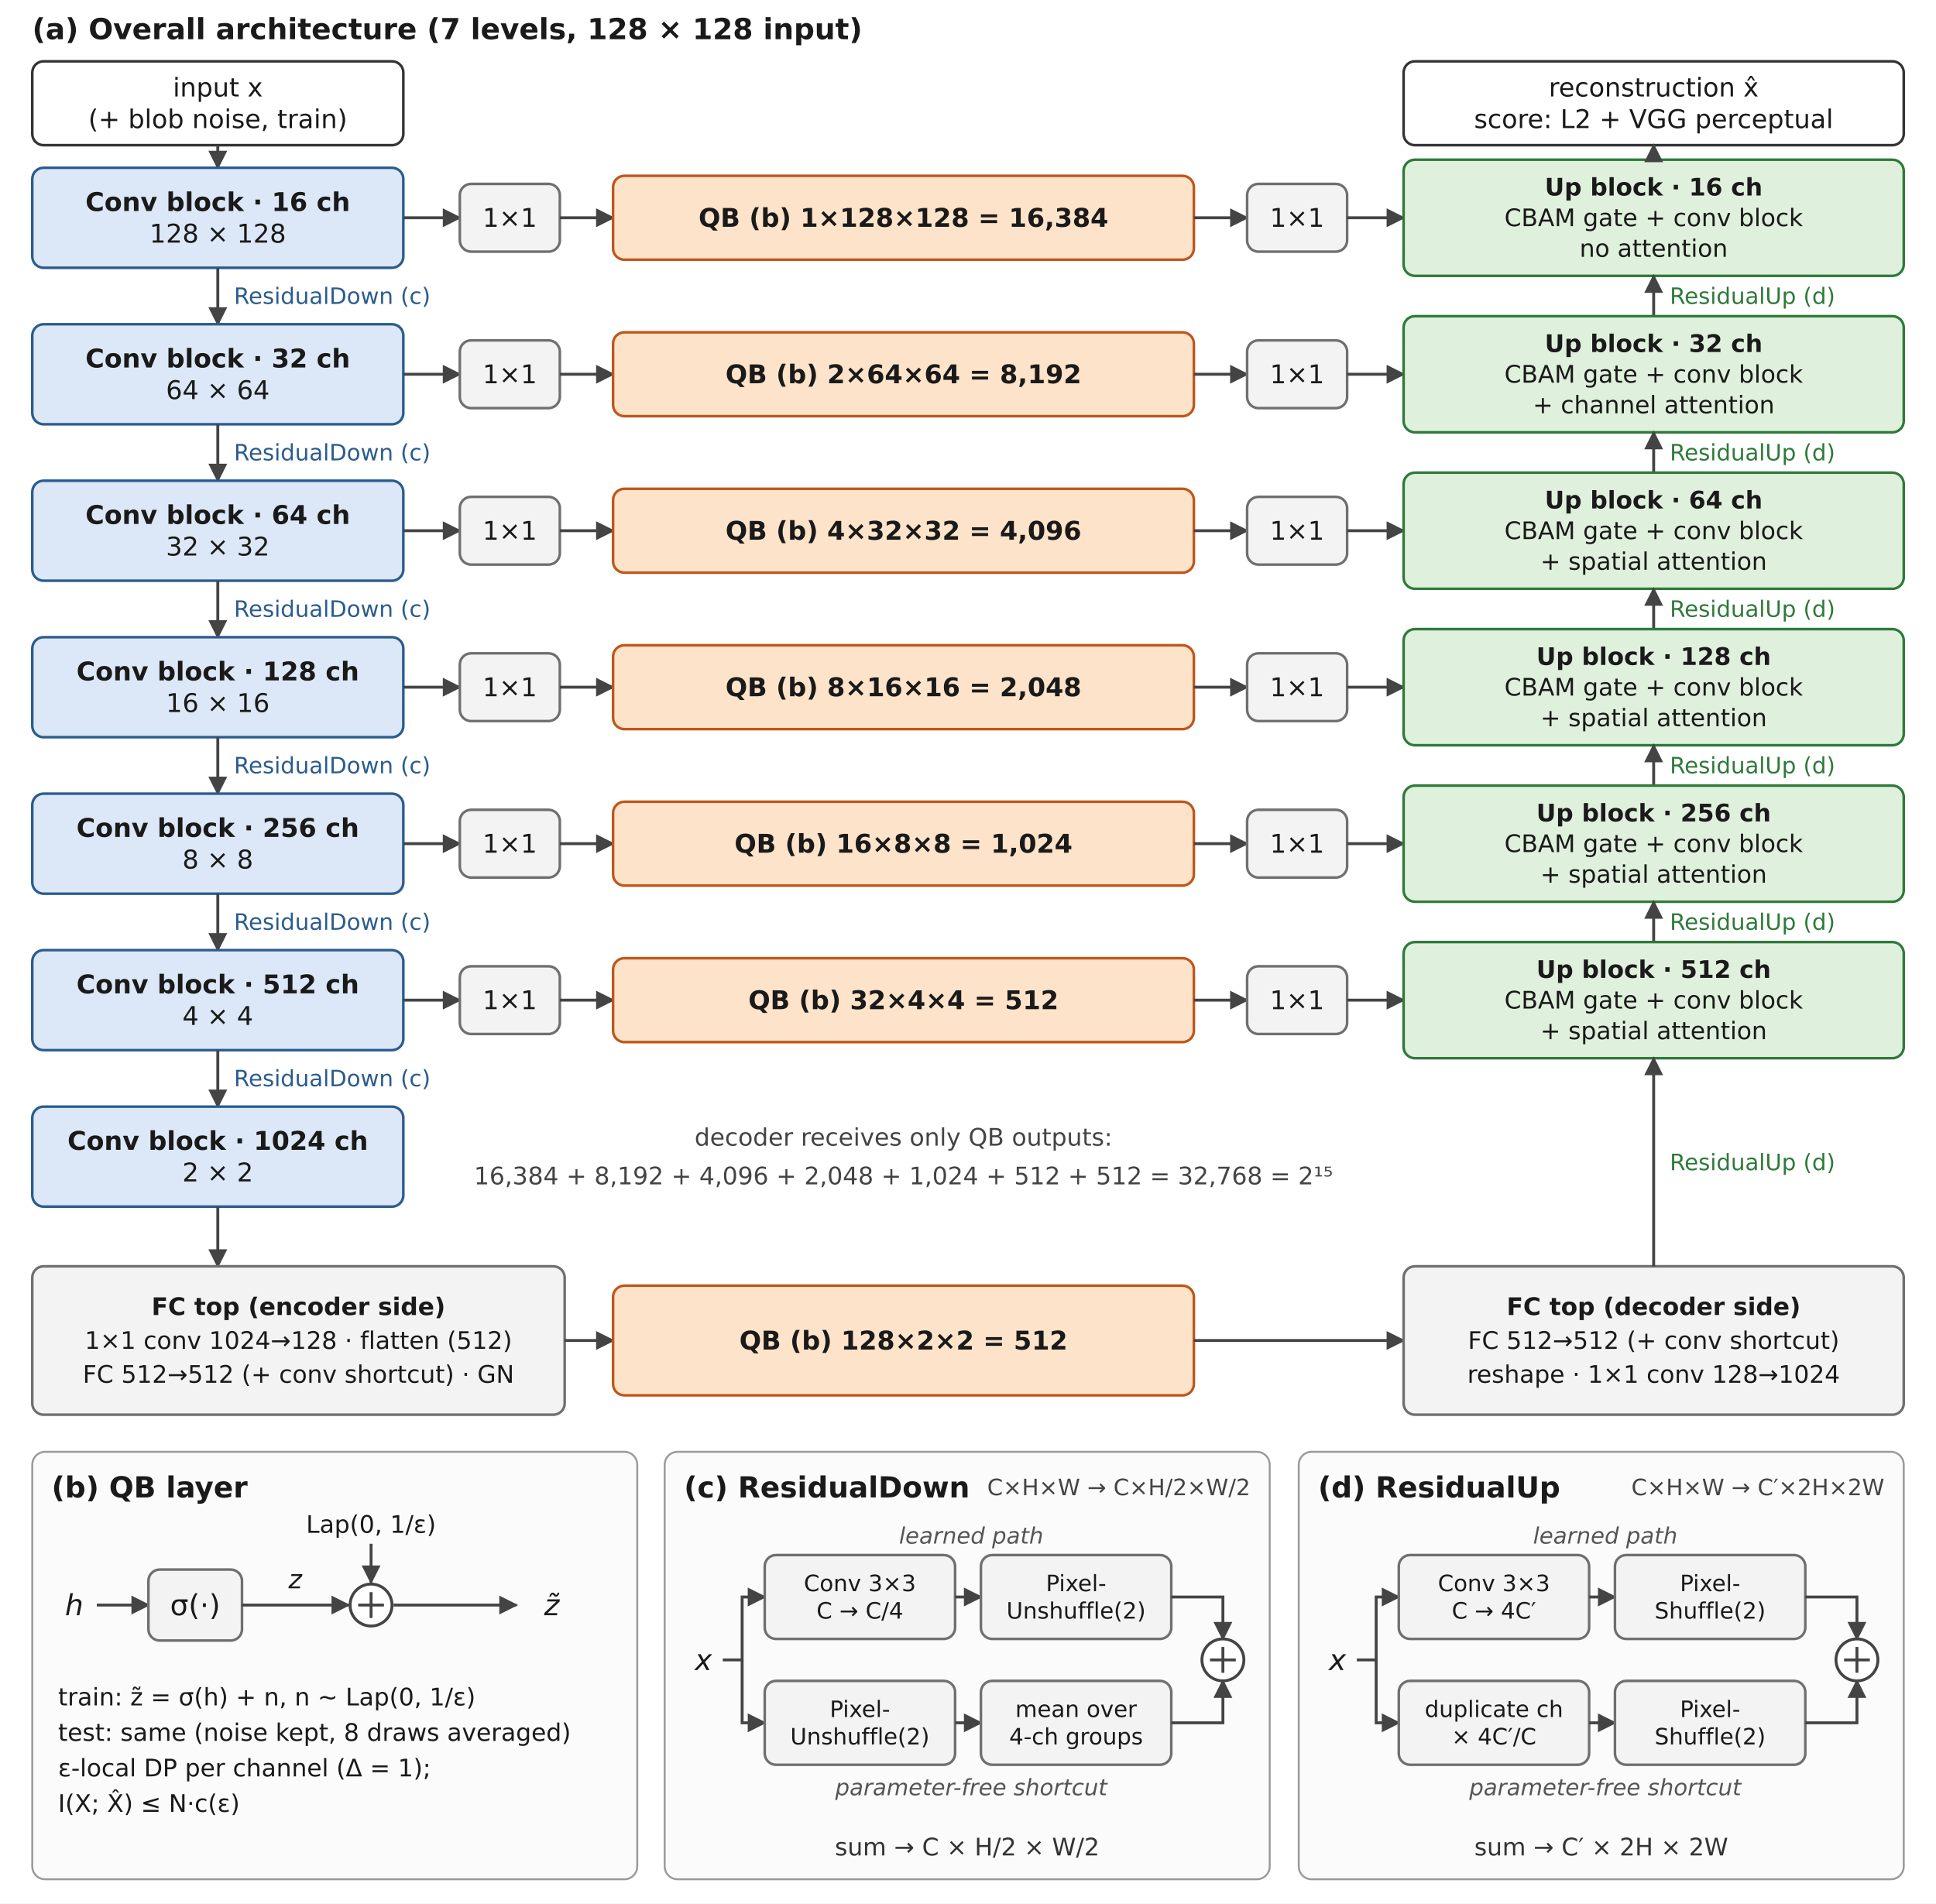
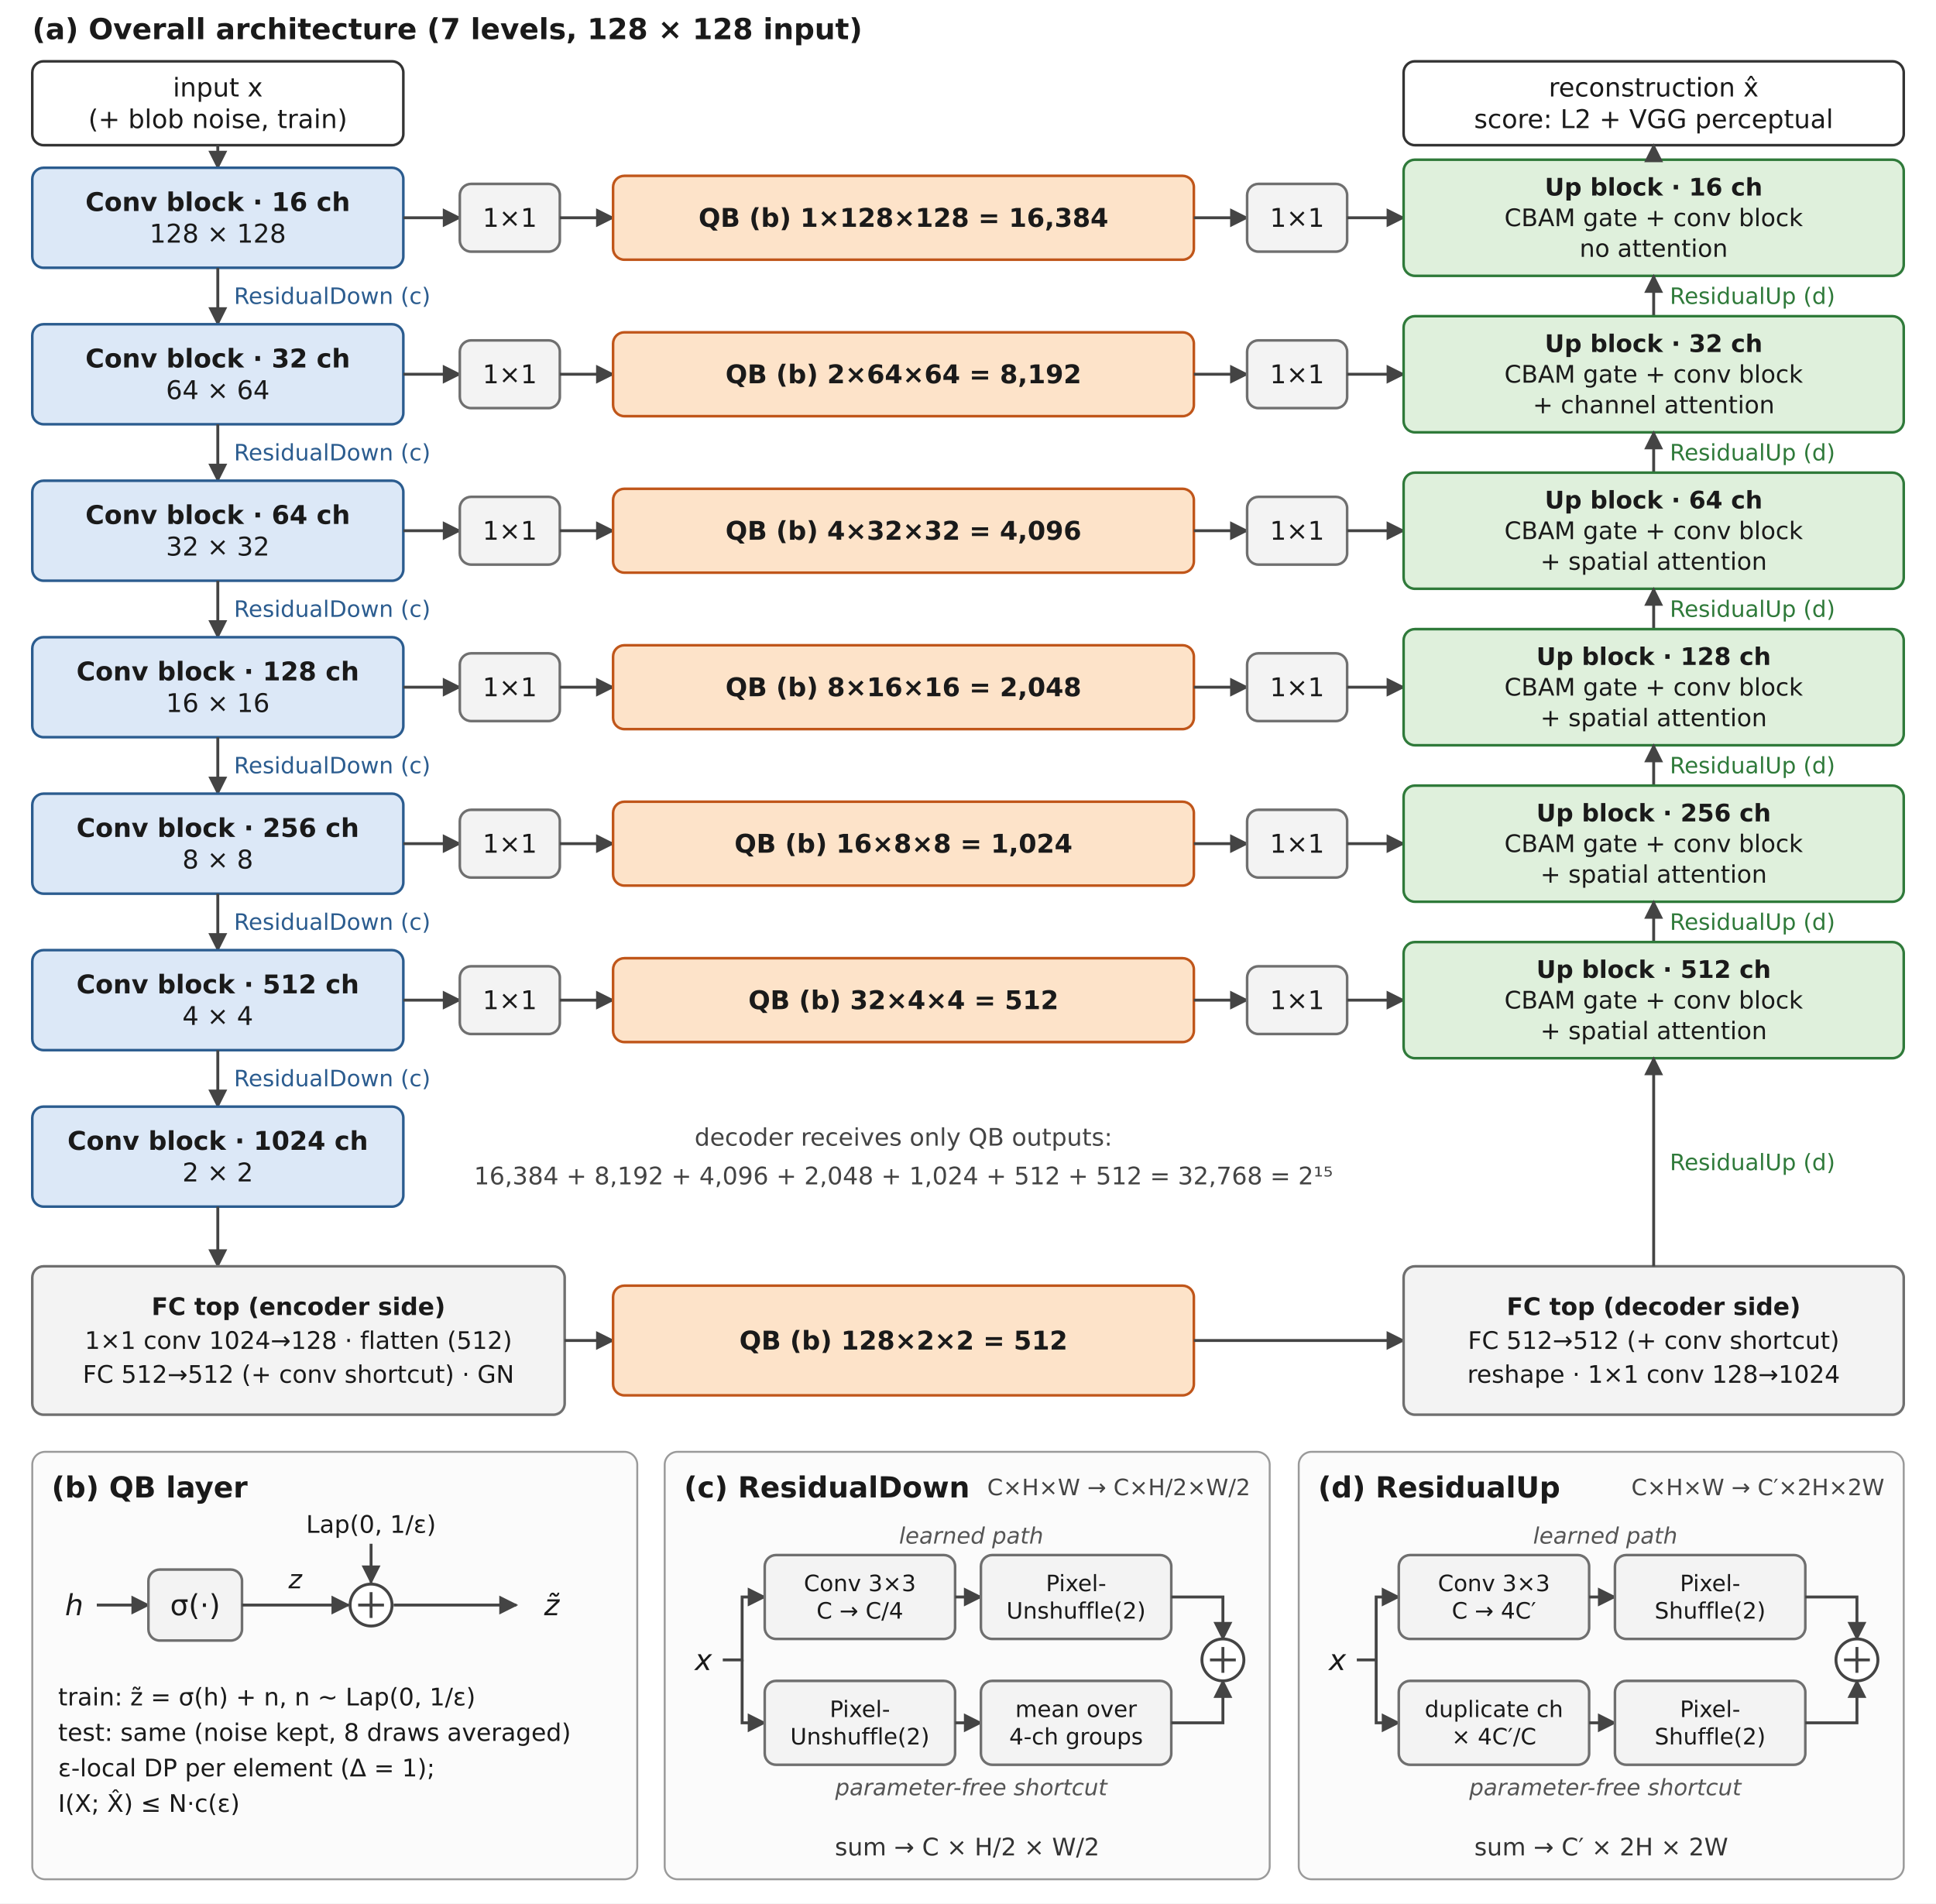
<svg xmlns="http://www.w3.org/2000/svg" width="1200" height="1180" viewBox="0 0 1200 1180" font-family="DejaVu Sans, Helvetica, Arial, sans-serif">
  <defs>
    <marker id="arr" viewBox="0 0 10 10" refX="9" refY="5" markerWidth="6.5" markerHeight="6.5" orient="auto-start-reverse">
      <path d="M0,0 L10,5 L0,10 z" fill="#444" />
    </marker>
  </defs>
  <rect width="1200" height="1180" fill="white" />
  <text x="20" y="24.3" font-size="18" font-weight="bold" text-anchor="start" fill="#1a1a1a">(a) Overall architecture  (7 levels, 128 × 128 input)</text>
  <rect x="20" y="38" width="230" height="52" rx="7" fill="#ffffff" stroke="#333333" stroke-width="1.6" />
  <text x="135.0" y="59.8" font-size="16" font-weight="normal" text-anchor="middle" fill="#1a1a1a">input x</text>
  <text x="135.0" y="79.4" font-size="16" font-weight="normal" text-anchor="middle" fill="#1a1a1a">(+ blob noise, train)</text>
  <polyline points="135.0,90 135.0,104.0" fill="none" stroke="#444" stroke-width="1.8" marker-end="url(#arr)" />
  <rect x="870" y="38" width="310" height="52" rx="7" fill="#ffffff" stroke="#333333" stroke-width="1.6" />
  <text x="1025.0" y="59.8" font-size="16" font-weight="normal" text-anchor="middle" fill="#1a1a1a">reconstruction x̂</text>
  <text x="1025.0" y="79.4" font-size="16" font-weight="normal" text-anchor="middle" fill="#1a1a1a">score: L2 + VGG perceptual</text>
  <rect x="20" y="104.0" width="230" height="62" rx="7" fill="#dce8f7" stroke="#2b5c8f" stroke-width="1.6" />
  <text x="135.0" y="130.8" font-size="16" font-weight="bold" text-anchor="middle" fill="#1a1a1a">Conv block · 16 ch</text>
  <text x="135.0" y="150.4" font-size="16" font-weight="normal" text-anchor="middle" fill="#1a1a1a">128 × 128</text>
  <polyline points="135.0,166.0 135.0,201.0" fill="none" stroke="#444" stroke-width="1.8" marker-end="url(#arr)" />
  <text x="145.0" y="188.4" font-size="14" font-weight="normal" text-anchor="start" fill="#2b5c8f">ResidualDown (c)</text>
  <rect x="20" y="201.0" width="230" height="62" rx="7" fill="#dce8f7" stroke="#2b5c8f" stroke-width="1.6" />
  <text x="135.0" y="227.8" font-size="16" font-weight="bold" text-anchor="middle" fill="#1a1a1a">Conv block · 32 ch</text>
  <text x="135.0" y="247.4" font-size="16" font-weight="normal" text-anchor="middle" fill="#1a1a1a">64 × 64</text>
  <polyline points="135.0,263.0 135.0,298.0" fill="none" stroke="#444" stroke-width="1.8" marker-end="url(#arr)" />
  <text x="145.0" y="285.4" font-size="14" font-weight="normal" text-anchor="start" fill="#2b5c8f">ResidualDown (c)</text>
  <rect x="20" y="298.0" width="230" height="62" rx="7" fill="#dce8f7" stroke="#2b5c8f" stroke-width="1.6" />
  <text x="135.0" y="324.8" font-size="16" font-weight="bold" text-anchor="middle" fill="#1a1a1a">Conv block · 64 ch</text>
  <text x="135.0" y="344.4" font-size="16" font-weight="normal" text-anchor="middle" fill="#1a1a1a">32 × 32</text>
  <polyline points="135.0,360.0 135.0,395.0" fill="none" stroke="#444" stroke-width="1.8" marker-end="url(#arr)" />
  <text x="145.0" y="382.4" font-size="14" font-weight="normal" text-anchor="start" fill="#2b5c8f">ResidualDown (c)</text>
  <rect x="20" y="395.0" width="230" height="62" rx="7" fill="#dce8f7" stroke="#2b5c8f" stroke-width="1.6" />
  <text x="135.0" y="421.8" font-size="16" font-weight="bold" text-anchor="middle" fill="#1a1a1a">Conv block · 128 ch</text>
  <text x="135.0" y="441.4" font-size="16" font-weight="normal" text-anchor="middle" fill="#1a1a1a">16 × 16</text>
  <polyline points="135.0,457.0 135.0,492.0" fill="none" stroke="#444" stroke-width="1.8" marker-end="url(#arr)" />
  <text x="145.0" y="479.4" font-size="14" font-weight="normal" text-anchor="start" fill="#2b5c8f">ResidualDown (c)</text>
  <rect x="20" y="492.0" width="230" height="62" rx="7" fill="#dce8f7" stroke="#2b5c8f" stroke-width="1.6" />
  <text x="135.0" y="518.8" font-size="16" font-weight="bold" text-anchor="middle" fill="#1a1a1a">Conv block · 256 ch</text>
  <text x="135.0" y="538.4" font-size="16" font-weight="normal" text-anchor="middle" fill="#1a1a1a">8 × 8</text>
  <polyline points="135.0,554.0 135.0,589.0" fill="none" stroke="#444" stroke-width="1.8" marker-end="url(#arr)" />
  <text x="145.0" y="576.4" font-size="14" font-weight="normal" text-anchor="start" fill="#2b5c8f">ResidualDown (c)</text>
  <rect x="20" y="589.0" width="230" height="62" rx="7" fill="#dce8f7" stroke="#2b5c8f" stroke-width="1.6" />
  <text x="135.0" y="615.8" font-size="16" font-weight="bold" text-anchor="middle" fill="#1a1a1a">Conv block · 512 ch</text>
  <text x="135.0" y="635.4" font-size="16" font-weight="normal" text-anchor="middle" fill="#1a1a1a">4 × 4</text>
  <polyline points="135.0,651.0 135.0,686.0" fill="none" stroke="#444" stroke-width="1.8" marker-end="url(#arr)" />
  <text x="145.0" y="673.4" font-size="14" font-weight="normal" text-anchor="start" fill="#2b5c8f">ResidualDown (c)</text>
  <rect x="20" y="686.0" width="230" height="62" rx="7" fill="#dce8f7" stroke="#2b5c8f" stroke-width="1.6" />
  <text x="135.0" y="712.8" font-size="16" font-weight="bold" text-anchor="middle" fill="#1a1a1a">Conv block · 1024 ch</text>
  <text x="135.0" y="732.4" font-size="16" font-weight="normal" text-anchor="middle" fill="#1a1a1a">2 × 2</text>
  <polyline points="250,135 285,135" fill="none" stroke="#444" stroke-width="1.8" marker-end="url(#arr)" />
  <rect x="285" y="114" width="62" height="42" rx="7" fill="#f3f3f3" stroke="#6f6f6f" stroke-width="1.6" />
  <text x="316.0" y="140.6" font-size="16" font-weight="normal" text-anchor="middle" fill="#1a1a1a">1×1</text>
  <polyline points="347,135 380,135" fill="none" stroke="#444" stroke-width="1.8" marker-end="url(#arr)" />
  <rect x="380" y="109" width="360" height="52" rx="7" fill="#fde3c9" stroke="#c0561a" stroke-width="1.6" />
  <text x="560.0" y="140.6" font-size="16" font-weight="bold" text-anchor="middle" fill="#1a1a1a">QB (b)  1×128×128 = 16,384</text>
  <polyline points="740,135 773,135" fill="none" stroke="#444" stroke-width="1.8" marker-end="url(#arr)" />
  <rect x="773" y="114" width="62" height="42" rx="7" fill="#f3f3f3" stroke="#6f6f6f" stroke-width="1.6" />
  <text x="804.0" y="140.6" font-size="16" font-weight="normal" text-anchor="middle" fill="#1a1a1a">1×1</text>
  <polyline points="835,135 870,135" fill="none" stroke="#444" stroke-width="1.8" marker-end="url(#arr)" />
  <rect x="870" y="99" width="310" height="72" rx="7" fill="#dff0dc" stroke="#2f7a3a" stroke-width="1.6" />
  <text x="1025.0" y="121.2" font-size="15" font-weight="bold" text-anchor="middle" fill="#1a1a1a">Up block · 16 ch</text>
  <text x="1025.0" y="140.2" font-size="15" font-weight="normal" text-anchor="middle" fill="#1a1a1a">CBAM gate + conv block</text>
  <text x="1025.0" y="159.2" font-size="15" font-weight="normal" text-anchor="middle" fill="#1a1a1a">no attention</text>
  <polyline points="1025.0,196 1025.0,171" fill="none" stroke="#444" stroke-width="1.8" marker-end="url(#arr)" />
  <text x="1035.0" y="188.4" font-size="14" font-weight="normal" text-anchor="start" fill="#2f7a3a">ResidualUp (d)</text>
  <polyline points="250,232 285,232" fill="none" stroke="#444" stroke-width="1.8" marker-end="url(#arr)" />
  <rect x="285" y="211" width="62" height="42" rx="7" fill="#f3f3f3" stroke="#6f6f6f" stroke-width="1.6" />
  <text x="316.0" y="237.6" font-size="16" font-weight="normal" text-anchor="middle" fill="#1a1a1a">1×1</text>
  <polyline points="347,232 380,232" fill="none" stroke="#444" stroke-width="1.8" marker-end="url(#arr)" />
  <rect x="380" y="206" width="360" height="52" rx="7" fill="#fde3c9" stroke="#c0561a" stroke-width="1.6" />
  <text x="560.0" y="237.6" font-size="16" font-weight="bold" text-anchor="middle" fill="#1a1a1a">QB (b)  2×64×64 = 8,192</text>
  <polyline points="740,232 773,232" fill="none" stroke="#444" stroke-width="1.8" marker-end="url(#arr)" />
  <rect x="773" y="211" width="62" height="42" rx="7" fill="#f3f3f3" stroke="#6f6f6f" stroke-width="1.6" />
  <text x="804.0" y="237.6" font-size="16" font-weight="normal" text-anchor="middle" fill="#1a1a1a">1×1</text>
  <polyline points="835,232 870,232" fill="none" stroke="#444" stroke-width="1.8" marker-end="url(#arr)" />
  <rect x="870" y="196" width="310" height="72" rx="7" fill="#dff0dc" stroke="#2f7a3a" stroke-width="1.6" />
  <text x="1025.0" y="218.2" font-size="15" font-weight="bold" text-anchor="middle" fill="#1a1a1a">Up block · 32 ch</text>
  <text x="1025.0" y="237.2" font-size="15" font-weight="normal" text-anchor="middle" fill="#1a1a1a">CBAM gate + conv block</text>
  <text x="1025.0" y="256.2" font-size="15" font-weight="normal" text-anchor="middle" fill="#1a1a1a">+ channel attention</text>
  <polyline points="1025.0,293 1025.0,268" fill="none" stroke="#444" stroke-width="1.8" marker-end="url(#arr)" />
  <text x="1035.0" y="285.4" font-size="14" font-weight="normal" text-anchor="start" fill="#2f7a3a">ResidualUp (d)</text>
  <polyline points="250,329 285,329" fill="none" stroke="#444" stroke-width="1.8" marker-end="url(#arr)" />
  <rect x="285" y="308" width="62" height="42" rx="7" fill="#f3f3f3" stroke="#6f6f6f" stroke-width="1.6" />
  <text x="316.0" y="334.6" font-size="16" font-weight="normal" text-anchor="middle" fill="#1a1a1a">1×1</text>
  <polyline points="347,329 380,329" fill="none" stroke="#444" stroke-width="1.8" marker-end="url(#arr)" />
  <rect x="380" y="303" width="360" height="52" rx="7" fill="#fde3c9" stroke="#c0561a" stroke-width="1.6" />
  <text x="560.0" y="334.6" font-size="16" font-weight="bold" text-anchor="middle" fill="#1a1a1a">QB (b)  4×32×32 = 4,096</text>
  <polyline points="740,329 773,329" fill="none" stroke="#444" stroke-width="1.8" marker-end="url(#arr)" />
  <rect x="773" y="308" width="62" height="42" rx="7" fill="#f3f3f3" stroke="#6f6f6f" stroke-width="1.6" />
  <text x="804.0" y="334.6" font-size="16" font-weight="normal" text-anchor="middle" fill="#1a1a1a">1×1</text>
  <polyline points="835,329 870,329" fill="none" stroke="#444" stroke-width="1.8" marker-end="url(#arr)" />
  <rect x="870" y="293" width="310" height="72" rx="7" fill="#dff0dc" stroke="#2f7a3a" stroke-width="1.6" />
  <text x="1025.0" y="315.2" font-size="15" font-weight="bold" text-anchor="middle" fill="#1a1a1a">Up block · 64 ch</text>
  <text x="1025.0" y="334.2" font-size="15" font-weight="normal" text-anchor="middle" fill="#1a1a1a">CBAM gate + conv block</text>
  <text x="1025.0" y="353.2" font-size="15" font-weight="normal" text-anchor="middle" fill="#1a1a1a">+ spatial attention</text>
  <polyline points="1025.0,390 1025.0,365" fill="none" stroke="#444" stroke-width="1.8" marker-end="url(#arr)" />
  <text x="1035.0" y="382.4" font-size="14" font-weight="normal" text-anchor="start" fill="#2f7a3a">ResidualUp (d)</text>
  <polyline points="250,426 285,426" fill="none" stroke="#444" stroke-width="1.8" marker-end="url(#arr)" />
  <rect x="285" y="405" width="62" height="42" rx="7" fill="#f3f3f3" stroke="#6f6f6f" stroke-width="1.6" />
  <text x="316.0" y="431.6" font-size="16" font-weight="normal" text-anchor="middle" fill="#1a1a1a">1×1</text>
  <polyline points="347,426 380,426" fill="none" stroke="#444" stroke-width="1.8" marker-end="url(#arr)" />
  <rect x="380" y="400" width="360" height="52" rx="7" fill="#fde3c9" stroke="#c0561a" stroke-width="1.6" />
  <text x="560.0" y="431.6" font-size="16" font-weight="bold" text-anchor="middle" fill="#1a1a1a">QB (b)  8×16×16 = 2,048</text>
  <polyline points="740,426 773,426" fill="none" stroke="#444" stroke-width="1.8" marker-end="url(#arr)" />
  <rect x="773" y="405" width="62" height="42" rx="7" fill="#f3f3f3" stroke="#6f6f6f" stroke-width="1.6" />
  <text x="804.0" y="431.6" font-size="16" font-weight="normal" text-anchor="middle" fill="#1a1a1a">1×1</text>
  <polyline points="835,426 870,426" fill="none" stroke="#444" stroke-width="1.8" marker-end="url(#arr)" />
  <rect x="870" y="390" width="310" height="72" rx="7" fill="#dff0dc" stroke="#2f7a3a" stroke-width="1.6" />
  <text x="1025.0" y="412.2" font-size="15" font-weight="bold" text-anchor="middle" fill="#1a1a1a">Up block · 128 ch</text>
  <text x="1025.0" y="431.2" font-size="15" font-weight="normal" text-anchor="middle" fill="#1a1a1a">CBAM gate + conv block</text>
  <text x="1025.0" y="450.2" font-size="15" font-weight="normal" text-anchor="middle" fill="#1a1a1a">+ spatial attention</text>
  <polyline points="1025.0,487 1025.0,462" fill="none" stroke="#444" stroke-width="1.8" marker-end="url(#arr)" />
  <text x="1035.0" y="479.4" font-size="14" font-weight="normal" text-anchor="start" fill="#2f7a3a">ResidualUp (d)</text>
  <polyline points="250,523 285,523" fill="none" stroke="#444" stroke-width="1.8" marker-end="url(#arr)" />
  <rect x="285" y="502" width="62" height="42" rx="7" fill="#f3f3f3" stroke="#6f6f6f" stroke-width="1.6" />
  <text x="316.0" y="528.6" font-size="16" font-weight="normal" text-anchor="middle" fill="#1a1a1a">1×1</text>
  <polyline points="347,523 380,523" fill="none" stroke="#444" stroke-width="1.8" marker-end="url(#arr)" />
  <rect x="380" y="497" width="360" height="52" rx="7" fill="#fde3c9" stroke="#c0561a" stroke-width="1.6" />
  <text x="560.0" y="528.6" font-size="16" font-weight="bold" text-anchor="middle" fill="#1a1a1a">QB (b)  16×8×8 = 1,024</text>
  <polyline points="740,523 773,523" fill="none" stroke="#444" stroke-width="1.8" marker-end="url(#arr)" />
  <rect x="773" y="502" width="62" height="42" rx="7" fill="#f3f3f3" stroke="#6f6f6f" stroke-width="1.6" />
  <text x="804.0" y="528.6" font-size="16" font-weight="normal" text-anchor="middle" fill="#1a1a1a">1×1</text>
  <polyline points="835,523 870,523" fill="none" stroke="#444" stroke-width="1.8" marker-end="url(#arr)" />
  <rect x="870" y="487" width="310" height="72" rx="7" fill="#dff0dc" stroke="#2f7a3a" stroke-width="1.6" />
  <text x="1025.0" y="509.2" font-size="15" font-weight="bold" text-anchor="middle" fill="#1a1a1a">Up block · 256 ch</text>
  <text x="1025.0" y="528.2" font-size="15" font-weight="normal" text-anchor="middle" fill="#1a1a1a">CBAM gate + conv block</text>
  <text x="1025.0" y="547.2" font-size="15" font-weight="normal" text-anchor="middle" fill="#1a1a1a">+ spatial attention</text>
  <polyline points="1025.0,584 1025.0,559" fill="none" stroke="#444" stroke-width="1.8" marker-end="url(#arr)" />
  <text x="1035.0" y="576.4" font-size="14" font-weight="normal" text-anchor="start" fill="#2f7a3a">ResidualUp (d)</text>
  <polyline points="250,620 285,620" fill="none" stroke="#444" stroke-width="1.8" marker-end="url(#arr)" />
  <rect x="285" y="599" width="62" height="42" rx="7" fill="#f3f3f3" stroke="#6f6f6f" stroke-width="1.6" />
  <text x="316.0" y="625.6" font-size="16" font-weight="normal" text-anchor="middle" fill="#1a1a1a">1×1</text>
  <polyline points="347,620 380,620" fill="none" stroke="#444" stroke-width="1.8" marker-end="url(#arr)" />
  <rect x="380" y="594" width="360" height="52" rx="7" fill="#fde3c9" stroke="#c0561a" stroke-width="1.6" />
  <text x="560.0" y="625.6" font-size="16" font-weight="bold" text-anchor="middle" fill="#1a1a1a">QB (b)  32×4×4 = 512</text>
  <polyline points="740,620 773,620" fill="none" stroke="#444" stroke-width="1.8" marker-end="url(#arr)" />
  <rect x="773" y="599" width="62" height="42" rx="7" fill="#f3f3f3" stroke="#6f6f6f" stroke-width="1.6" />
  <text x="804.0" y="625.6" font-size="16" font-weight="normal" text-anchor="middle" fill="#1a1a1a">1×1</text>
  <polyline points="835,620 870,620" fill="none" stroke="#444" stroke-width="1.8" marker-end="url(#arr)" />
  <rect x="870" y="584" width="310" height="72" rx="7" fill="#dff0dc" stroke="#2f7a3a" stroke-width="1.6" />
  <text x="1025.0" y="606.2" font-size="15" font-weight="bold" text-anchor="middle" fill="#1a1a1a">Up block · 512 ch</text>
  <text x="1025.0" y="625.2" font-size="15" font-weight="normal" text-anchor="middle" fill="#1a1a1a">CBAM gate + conv block</text>
  <text x="1025.0" y="644.2" font-size="15" font-weight="normal" text-anchor="middle" fill="#1a1a1a">+ spatial attention</text>
  <polyline points="1025.0,99 1025.0,90" fill="none" stroke="#444" stroke-width="1.8" marker-end="url(#arr)" />
  <polyline points="135.0,748.0 135.0,785" fill="none" stroke="#444" stroke-width="1.8" marker-end="url(#arr)" />
  <rect x="20" y="785" width="330" height="92" rx="7" fill="#f3f3f3" stroke="#6f6f6f" stroke-width="1.6" />
  <text x="185.0" y="815.2" font-size="15" font-weight="bold" text-anchor="middle" fill="#1a1a1a">FC top (encoder side)</text>
  <text x="185.0" y="836.2" font-size="15" font-weight="normal" text-anchor="middle" fill="#1a1a1a">1×1 conv 1024→128 · flatten (512)</text>
  <text x="185.0" y="857.2" font-size="15" font-weight="normal" text-anchor="middle" fill="#1a1a1a">FC 512→512 (+ conv shortcut) · GN</text>
  <polyline points="350,831.0 380,831.0" fill="none" stroke="#444" stroke-width="1.8" marker-end="url(#arr)" />
  <rect x="380" y="797" width="360" height="68" rx="7" fill="#fde3c9" stroke="#c0561a" stroke-width="1.6" />
  <text x="560.0" y="836.6" font-size="16" font-weight="bold" text-anchor="middle" fill="#1a1a1a">QB (b)  128×2×2 = 512</text>
  <polyline points="740,831.0 870,831.0" fill="none" stroke="#444" stroke-width="1.8" marker-end="url(#arr)" />
  <rect x="870" y="785" width="310" height="92" rx="7" fill="#f3f3f3" stroke="#6f6f6f" stroke-width="1.6" />
  <text x="1025.0" y="815.2" font-size="15" font-weight="bold" text-anchor="middle" fill="#1a1a1a">FC top (decoder side)</text>
  <text x="1025.0" y="836.2" font-size="15" font-weight="normal" text-anchor="middle" fill="#1a1a1a">FC 512→512 (+ conv shortcut)</text>
  <text x="1025.0" y="857.2" font-size="15" font-weight="normal" text-anchor="middle" fill="#1a1a1a">reshape · 1×1 conv 128→1024</text>
  <polyline points="1025.0,785 1025.0,656" fill="none" stroke="#444" stroke-width="1.8" marker-end="url(#arr)" />
  <text x="1035.0" y="725.4" font-size="14" font-weight="normal" text-anchor="start" fill="#2f7a3a">ResidualUp (d)</text>
  <text x="560.0" y="710.2" font-size="15" font-weight="normal" text-anchor="middle" fill="#444">decoder receives only QB outputs:</text>
  <text x="560.0" y="734.2" font-size="15" font-weight="normal" text-anchor="middle" fill="#444">16,384 + 8,192 + 4,096 + 2,048 + 1,024 + 512 + 512 = 32,768 = 2¹⁵</text>
  <rect x="20" y="900" width="375" height="265" rx="8" fill="#fbfbfb" stroke="#9a9a9a" stroke-width="1.2" />
  <text x="32" y="928.3" font-size="18" font-weight="bold" text-anchor="start" fill="#1a1a1a">(b) QB layer</text>
  <text x="383" y="926.9" font-size="14" font-weight="normal" text-anchor="end" fill="#444" />
  <rect x="412" y="900" width="375" height="265" rx="8" fill="#fbfbfb" stroke="#9a9a9a" stroke-width="1.2" />
  <text x="424" y="928.3" font-size="18" font-weight="bold" text-anchor="start" fill="#1a1a1a">(c) ResidualDown</text>
  <text x="775" y="926.9" font-size="14" font-weight="normal" text-anchor="end" fill="#444">C×H×W → C×H/2×W/2</text>
  <rect x="805" y="900" width="375" height="265" rx="8" fill="#fbfbfb" stroke="#9a9a9a" stroke-width="1.2" />
  <text x="817" y="928.3" font-size="18" font-weight="bold" text-anchor="start" fill="#1a1a1a">(d) ResidualUp</text>
  <text x="1168" y="926.9" font-size="14" font-weight="normal" text-anchor="end" fill="#444">C×H×W → C′×2H×2W</text>
  <text x="46" y="1001.3" font-size="18" font-weight="normal" text-anchor="middle" fill="#1a1a1a" font-style="italic">h</text>
  <polyline points="60,995 92,995" fill="none" stroke="#444" stroke-width="1.8" marker-end="url(#arr)" />
  <rect x="92" y="973" width="58" height="44" rx="7" fill="#f3f3f3" stroke="#6f6f6f" stroke-width="1.6" />
  <text x="121.0" y="1001.3" font-size="18" font-weight="normal" text-anchor="middle" fill="#1a1a1a">σ(·)</text>
  <polyline points="150,995 216,995" fill="none" stroke="#444" stroke-width="1.8" marker-end="url(#arr)" />
  <text x="183" y="984.6" font-size="16" font-weight="normal" text-anchor="middle" fill="#1a1a1a" font-style="italic">z</text>
  <circle cx="230" cy="995" r="13" fill="white" stroke="#444" stroke-width="1.8" />
  <line x1="222" y1="995" x2="238" y2="995" stroke="#444" stroke-width="1.8" />
  <line x1="230" y1="987" x2="230" y2="1003" stroke="#444" stroke-width="1.8" />
  <text x="230" y="950.2" font-size="15" font-weight="normal" text-anchor="middle" fill="#1a1a1a">Lap(0, 1/ε)</text>
  <polyline points="230,957 230,981" fill="none" stroke="#444" stroke-width="1.8" marker-end="url(#arr)" />
  <polyline points="244,995 320,995" fill="none" stroke="#444" stroke-width="1.8" marker-end="url(#arr)" />
  <text x="342" y="1001.3" font-size="18" font-weight="normal" text-anchor="middle" fill="#1a1a1a" font-style="italic">z̃</text>
  <text x="36" y="1057.2" font-size="15" font-weight="normal" text-anchor="start" fill="#1a1a1a">train:  z̃ = σ(h) + n,  n ~ Lap(0, 1/ε)</text>
  <text x="36" y="1079.2" font-size="15" font-weight="normal" text-anchor="start" fill="#1a1a1a">test:   same (noise kept, 8 draws averaged)</text>
-   <text x="36" y="1101.2" font-size="15" font-weight="normal" text-anchor="start" fill="#1a1a1a">ε-local DP per channel (Δ = 1);</text>
+   <text x="36" y="1101.2" font-size="15" font-weight="normal" text-anchor="start" fill="#1a1a1a">ε-local DP per element (Δ = 1);</text>
  <text x="36" y="1123.2" font-size="15" font-weight="normal" text-anchor="start" fill="#1a1a1a">I(X; X̂) ≤ N·c(ε)</text>
  <text x="436" y="1035.3" font-size="18" font-weight="normal" text-anchor="middle" fill="#1a1a1a" font-style="italic">x</text>
  <polyline points="448,1029 460,1029 460,990 474,990" fill="none" stroke="#444" stroke-width="1.8" marker-end="url(#arr)" />
  <polyline points="460,1029 460,1068 474,1068" fill="none" stroke="#444" stroke-width="1.8" marker-end="url(#arr)" />
  <rect x="474" y="964" width="118" height="52" rx="7" fill="#f3f3f3" stroke="#6f6f6f" stroke-width="1.6" />
  <text x="533.0" y="986.4" font-size="14" font-weight="normal" text-anchor="middle" fill="#1a1a1a">Conv 3×3</text>
  <text x="533.0" y="1003.4" font-size="14" font-weight="normal" text-anchor="middle" fill="#1a1a1a">C → C/4</text>
  <polyline points="592,990 608,990" fill="none" stroke="#444" stroke-width="1.8" marker-end="url(#arr)" />
  <rect x="608" y="964" width="118" height="52" rx="7" fill="#f3f3f3" stroke="#6f6f6f" stroke-width="1.6" />
  <text x="667.0" y="986.4" font-size="14" font-weight="normal" text-anchor="middle" fill="#1a1a1a">Pixel-</text>
  <text x="667.0" y="1003.4" font-size="14" font-weight="normal" text-anchor="middle" fill="#1a1a1a">Unshuffle(2)</text>
  <rect x="474" y="1042" width="118" height="52" rx="7" fill="#f3f3f3" stroke="#6f6f6f" stroke-width="1.6" />
  <text x="533.0" y="1064.4" font-size="14" font-weight="normal" text-anchor="middle" fill="#1a1a1a">Pixel-</text>
  <text x="533.0" y="1081.4" font-size="14" font-weight="normal" text-anchor="middle" fill="#1a1a1a">Unshuffle(2)</text>
  <polyline points="592,1068 608,1068" fill="none" stroke="#444" stroke-width="1.8" marker-end="url(#arr)" />
  <rect x="608" y="1042" width="118" height="52" rx="7" fill="#f3f3f3" stroke="#6f6f6f" stroke-width="1.6" />
  <text x="667.0" y="1064.4" font-size="14" font-weight="normal" text-anchor="middle" fill="#1a1a1a">mean over</text>
  <text x="667.0" y="1081.4" font-size="14" font-weight="normal" text-anchor="middle" fill="#1a1a1a">4-ch groups</text>
  <polyline points="726,990 758,990 758,1016" fill="none" stroke="#444" stroke-width="1.8" marker-end="url(#arr)" />
  <polyline points="726,1068 758,1068 758,1042" fill="none" stroke="#444" stroke-width="1.8" marker-end="url(#arr)" />
  <circle cx="758" cy="1029" r="13" fill="white" stroke="#444" stroke-width="1.8" />
  <line x1="750" y1="1029" x2="766" y2="1029" stroke="#444" stroke-width="1.8" />
  <line x1="758" y1="1021" x2="758" y2="1037" stroke="#444" stroke-width="1.8" />
  <text x="602" y="956.9" font-size="14" font-weight="normal" text-anchor="middle" fill="#555" font-style="italic">learned path</text>
  <text x="602" y="1112.9" font-size="14" font-weight="normal" text-anchor="middle" fill="#555" font-style="italic">parameter-free shortcut</text>
  <text x="599.5" y="1150.2" font-size="15" font-weight="normal" text-anchor="middle" fill="#333">sum → C × H/2 × W/2</text>
  <text x="829" y="1035.3" font-size="18" font-weight="normal" text-anchor="middle" fill="#1a1a1a" font-style="italic">x</text>
  <polyline points="841,1029 853,1029 853,990 867,990" fill="none" stroke="#444" stroke-width="1.8" marker-end="url(#arr)" />
  <polyline points="853,1029 853,1068 867,1068" fill="none" stroke="#444" stroke-width="1.8" marker-end="url(#arr)" />
  <rect x="867" y="964" width="118" height="52" rx="7" fill="#f3f3f3" stroke="#6f6f6f" stroke-width="1.6" />
  <text x="926.0" y="986.4" font-size="14" font-weight="normal" text-anchor="middle" fill="#1a1a1a">Conv 3×3</text>
  <text x="926.0" y="1003.4" font-size="14" font-weight="normal" text-anchor="middle" fill="#1a1a1a">C → 4C′</text>
  <polyline points="985,990 1001,990" fill="none" stroke="#444" stroke-width="1.8" marker-end="url(#arr)" />
  <rect x="1001" y="964" width="118" height="52" rx="7" fill="#f3f3f3" stroke="#6f6f6f" stroke-width="1.6" />
  <text x="1060.0" y="986.4" font-size="14" font-weight="normal" text-anchor="middle" fill="#1a1a1a">Pixel-</text>
  <text x="1060.0" y="1003.4" font-size="14" font-weight="normal" text-anchor="middle" fill="#1a1a1a">Shuffle(2)</text>
  <rect x="867" y="1042" width="118" height="52" rx="7" fill="#f3f3f3" stroke="#6f6f6f" stroke-width="1.6" />
  <text x="926.0" y="1064.4" font-size="14" font-weight="normal" text-anchor="middle" fill="#1a1a1a">duplicate ch</text>
  <text x="926.0" y="1081.4" font-size="14" font-weight="normal" text-anchor="middle" fill="#1a1a1a">× 4C′/C</text>
  <polyline points="985,1068 1001,1068" fill="none" stroke="#444" stroke-width="1.8" marker-end="url(#arr)" />
  <rect x="1001" y="1042" width="118" height="52" rx="7" fill="#f3f3f3" stroke="#6f6f6f" stroke-width="1.6" />
  <text x="1060.0" y="1064.4" font-size="14" font-weight="normal" text-anchor="middle" fill="#1a1a1a">Pixel-</text>
  <text x="1060.0" y="1081.4" font-size="14" font-weight="normal" text-anchor="middle" fill="#1a1a1a">Shuffle(2)</text>
  <polyline points="1119,990 1151,990 1151,1016" fill="none" stroke="#444" stroke-width="1.8" marker-end="url(#arr)" />
  <polyline points="1119,1068 1151,1068 1151,1042" fill="none" stroke="#444" stroke-width="1.8" marker-end="url(#arr)" />
  <circle cx="1151" cy="1029" r="13" fill="white" stroke="#444" stroke-width="1.8" />
  <line x1="1143" y1="1029" x2="1159" y2="1029" stroke="#444" stroke-width="1.8" />
  <line x1="1151" y1="1021" x2="1151" y2="1037" stroke="#444" stroke-width="1.8" />
  <text x="995" y="956.9" font-size="14" font-weight="normal" text-anchor="middle" fill="#555" font-style="italic">learned path</text>
  <text x="995" y="1112.9" font-size="14" font-weight="normal" text-anchor="middle" fill="#555" font-style="italic">parameter-free shortcut</text>
  <text x="992.5" y="1150.2" font-size="15" font-weight="normal" text-anchor="middle" fill="#333">sum → C′ × 2H × 2W</text>
</svg>
